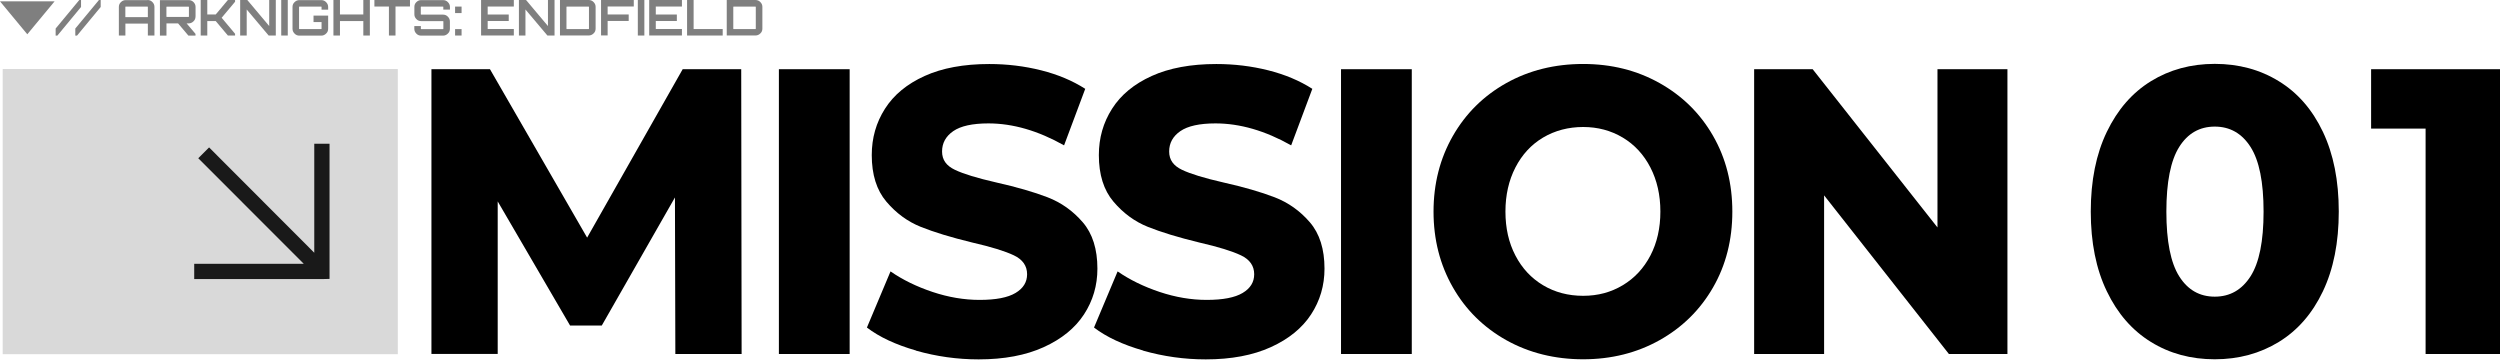
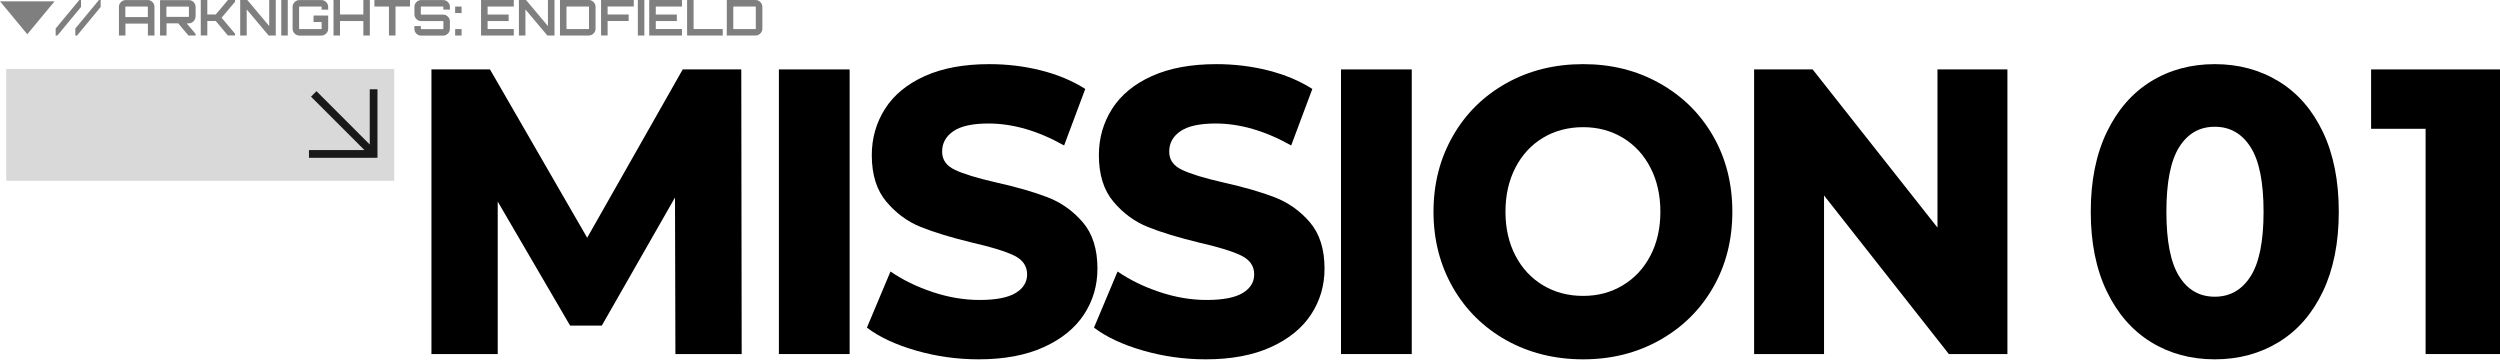
- <svg xmlns="http://www.w3.org/2000/svg" id="Layer_2" data-name="Layer 2" viewBox="0 0 501 72">
+ <svg xmlns="http://www.w3.org/2000/svg" id="Layer_2" data-name="Layer 2" viewBox="0 0 491.89 70.7">
  <g id="_图层_1" data-name="图层 1">
    <g>
      <g>
-         <path d="M135.27,39.55l-14.67,25.68h-6.36l-14.5-24.87v30.57h-13.28V13.87h11.73l19.47,33.75,19.15-33.75h11.73l.08,57.07h-13.28l-.08-31.39Z" />
-         <path d="M170.27,13.87v57.07h-14.18V13.87h14.18Z" />
-         <path d="M183.59,70.25c-4.07-1.17-7.36-2.7-9.86-4.61l4.73-11.25c2.44,1.69,5.26,3.06,8.43,4.12,3.18,1.06,6.32,1.59,9.41,1.59,3.26,0,5.66-.46,7.21-1.39,1.55-.92,2.32-2.17,2.32-3.75,0-1.68-.88-2.95-2.65-3.79-1.77-.84-4.55-1.7-8.35-2.57-4.24-1.03-7.67-2.08-10.31-3.14-2.64-1.06-4.93-2.74-6.89-5.05-1.96-2.31-2.93-5.42-2.93-9.33,0-3.43.88-6.52,2.65-9.29,1.76-2.77,4.41-4.96,7.94-6.56,3.53-1.6,7.85-2.4,12.96-2.4,3.59,0,7.05.42,10.39,1.26s6.29,2.08,8.84,3.71l-4.24,11.33c-5.21-2.94-10.27-4.4-15.16-4.4-3.21,0-5.55.52-7.05,1.55-1.49,1.03-2.24,2.39-2.24,4.08s.86,2.85,2.57,3.67c1.71.82,4.47,1.66,8.27,2.53,4.13.93,7.56,1.92,10.31,2.98,2.74,1.06,5.09,2.73,7.05,5.01s2.93,5.38,2.93,9.29c0,3.37-.9,6.43-2.69,9.17-1.79,2.74-4.48,4.93-8.07,6.56-3.59,1.63-7.93,2.45-13.04,2.45-4.29,0-8.47-.59-12.55-1.75Z" />
-         <path d="M229.1,70.25c-4.07-1.17-7.36-2.7-9.86-4.61l4.73-11.25c2.44,1.69,5.26,3.06,8.43,4.12,3.18,1.06,6.32,1.59,9.41,1.59,3.26,0,5.66-.46,7.21-1.39,1.55-.92,2.32-2.17,2.32-3.75,0-1.68-.88-2.95-2.65-3.79-1.77-.84-4.55-1.7-8.35-2.57-4.24-1.03-7.67-2.08-10.31-3.14-2.64-1.06-4.93-2.74-6.89-5.05-1.96-2.31-2.93-5.42-2.93-9.33,0-3.43.88-6.52,2.65-9.29,1.76-2.77,4.41-4.96,7.94-6.56,3.53-1.6,7.85-2.4,12.96-2.4,3.59,0,7.05.42,10.39,1.26s6.29,2.08,8.84,3.71l-4.24,11.33c-5.21-2.94-10.27-4.4-15.16-4.4-3.21,0-5.55.52-7.05,1.55-1.49,1.03-2.24,2.39-2.24,4.08s.86,2.85,2.57,3.67c1.71.82,4.47,1.66,8.27,2.53,4.13.93,7.56,1.92,10.31,2.98,2.74,1.06,5.09,2.73,7.05,5.01,1.96,2.28,2.93,5.38,2.93,9.29,0,3.37-.9,6.43-2.69,9.17-1.79,2.74-4.48,4.93-8.07,6.56-3.59,1.63-7.93,2.45-13.04,2.45-4.29,0-8.47-.59-12.55-1.75Z" />
-         <path d="M282.92,13.87v57.07h-14.18V13.87h14.18Z" />
-         <path d="M301.86,68.17c-4.56-2.56-8.14-6.09-10.71-10.6-2.58-4.51-3.87-9.57-3.87-15.16s1.29-10.65,3.87-15.16c2.58-4.51,6.15-8.04,10.71-10.6,4.56-2.55,9.7-3.83,15.4-3.83s10.76,1.28,15.32,3.83c4.56,2.56,8.13,6.07,10.71,10.56s3.87,9.55,3.87,15.2-1.29,10.72-3.87,15.2-6.15,8-10.71,10.56c-4.56,2.55-9.67,3.83-15.32,3.83s-10.84-1.28-15.4-3.83ZM325.2,57.16c2.36-1.41,4.21-3.4,5.54-5.95,1.33-2.55,2-5.49,2-8.81s-.67-6.26-2-8.84c-1.33-2.58-3.18-4.58-5.54-5.99-2.36-1.41-5.01-2.12-7.94-2.12s-5.66.71-8.03,2.12-4.21,3.41-5.54,5.99c-1.33,2.58-2,5.53-2,8.84s.66,6.25,2,8.81c1.33,2.56,3.18,4.54,5.54,5.95s5.04,2.12,8.03,2.12,5.58-.71,7.94-2.12Z" />
-         <path d="M402.29,70.94h-11.73l-25.01-31.79v31.79h-14.02V13.87h11.73l25.01,31.71V13.87h14.02v57.07Z" />
-         <path d="M431.05,68.53c-3.75-2.31-6.7-5.69-8.84-10.15-2.15-4.45-3.22-9.78-3.22-15.98s1.07-11.52,3.22-15.98c2.15-4.46,5.09-7.84,8.84-10.15,3.75-2.31,8.01-3.47,12.79-3.47s9.06,1.15,12.83,3.47c3.78,2.31,6.72,5.69,8.84,10.15,2.12,4.46,3.18,9.78,3.18,15.98s-1.06,11.52-3.18,15.98c-2.12,4.46-5.07,7.84-8.84,10.15-3.78,2.31-8.05,3.47-12.83,3.47s-9.04-1.15-12.79-3.47ZM451.01,55.37c1.74-2.72,2.61-7.04,2.61-12.96s-.87-10.24-2.61-12.96c-1.74-2.72-4.13-4.08-7.17-4.08s-5.42,1.36-7.13,4.08c-1.71,2.72-2.57,7.04-2.57,12.96s.86,10.25,2.57,12.96c1.71,2.72,4.09,4.08,7.13,4.08s5.43-1.36,7.17-4.08Z" />
-         <path d="M501,70.94h-14.91V25.77h-10.92v-11.9h25.83v57.07Z" />
+         <path d="M132.81,38.86l-14.4,25.2h-6.24l-14.24-24.4v30h-13.04V13.66h11.52l19.12,33.12,18.8-33.12h11.52l.08,56h-13.04l-.08-30.8Z" />
+         <path d="M167.17,13.66v56h-13.92V13.66h13.92Z" />
+         <path d="M180.25,68.98c-4-1.15-7.23-2.65-9.68-4.52l4.64-11.04c2.4,1.65,5.16,3,8.28,4.04,3.12,1.04,6.2,1.56,9.24,1.56,3.2,0,5.56-.45,7.08-1.36,1.52-.91,2.28-2.13,2.28-3.68,0-1.65-.87-2.89-2.6-3.72-1.73-.83-4.47-1.67-8.2-2.52-4.16-1.01-7.53-2.04-10.12-3.08-2.59-1.04-4.84-2.69-6.76-4.96-1.92-2.27-2.88-5.32-2.88-9.16,0-3.36.87-6.4,2.6-9.12,1.73-2.72,4.33-4.87,7.8-6.44,3.47-1.57,7.71-2.36,12.72-2.36,3.52,0,6.92.41,10.2,1.24,3.28.83,6.17,2.04,8.68,3.64l-4.16,11.12c-5.12-2.88-10.08-4.32-14.88-4.32-3.15,0-5.45.51-6.92,1.52-1.47,1.01-2.2,2.35-2.2,4s.84,2.8,2.52,3.6,4.39,1.63,8.12,2.48c4.05.91,7.43,1.88,10.12,2.92,2.69,1.04,5,2.68,6.92,4.92s2.88,5.28,2.88,9.12c0,3.31-.88,6.31-2.64,9-1.76,2.69-4.4,4.84-7.92,6.44-3.52,1.6-7.79,2.4-12.8,2.4-4.21,0-8.32-.57-12.32-1.72Z" />
+         <path d="M224.93,68.98c-4-1.15-7.23-2.65-9.68-4.52l4.64-11.04c2.4,1.65,5.16,3,8.28,4.04,3.12,1.04,6.2,1.56,9.24,1.56,3.2,0,5.56-.45,7.08-1.36,1.52-.91,2.28-2.13,2.28-3.68,0-1.65-.87-2.89-2.6-3.72-1.73-.83-4.47-1.67-8.2-2.52-4.16-1.01-7.53-2.04-10.12-3.08-2.59-1.04-4.84-2.69-6.76-4.96-1.92-2.27-2.88-5.32-2.88-9.16,0-3.36.87-6.4,2.6-9.12,1.73-2.72,4.33-4.87,7.8-6.44,3.47-1.57,7.71-2.36,12.72-2.36,3.52,0,6.92.41,10.2,1.24,3.28.83,6.17,2.04,8.68,3.64l-4.16,11.12c-5.12-2.88-10.08-4.32-14.88-4.32-3.15,0-5.45.51-6.92,1.52-1.47,1.01-2.2,2.35-2.2,4s.84,2.8,2.52,3.6,4.39,1.63,8.12,2.48c4.05.91,7.43,1.88,10.12,2.92,2.69,1.04,5,2.68,6.92,4.92s2.88,5.28,2.88,9.12c0,3.31-.88,6.31-2.64,9-1.76,2.69-4.4,4.84-7.92,6.44-3.52,1.6-7.79,2.4-12.8,2.4-4.21,0-8.32-.57-12.32-1.72Z" />
+         <path d="M277.77,13.66v56h-13.92V13.66h13.92Z" />
+         <path d="M296.37,66.94c-4.48-2.51-7.99-5.97-10.52-10.4-2.53-4.43-3.8-9.39-3.8-14.88s1.27-10.45,3.8-14.88c2.53-4.43,6.04-7.89,10.52-10.4,4.48-2.51,9.52-3.76,15.12-3.76s10.56,1.25,15.04,3.76c4.48,2.51,7.99,5.96,10.52,10.36s3.8,9.37,3.8,14.92-1.27,10.52-3.8,14.92-6.04,7.85-10.52,10.36-9.49,3.76-15.04,3.76-10.64-1.25-15.12-3.76ZM319.29,56.14c2.32-1.39,4.13-3.33,5.44-5.84,1.31-2.51,1.96-5.39,1.96-8.64s-.65-6.15-1.96-8.68c-1.31-2.53-3.12-4.49-5.44-5.88-2.32-1.39-4.92-2.08-7.8-2.08s-5.56.69-7.88,2.08-4.13,3.35-5.44,5.88c-1.31,2.53-1.96,5.43-1.96,8.68s.65,6.13,1.96,8.64c1.31,2.51,3.12,4.45,5.44,5.84s4.95,2.08,7.88,2.08,5.48-.69,7.8-2.08Z" />
+         <path d="M394.97,69.66h-11.52l-24.56-31.2v31.2h-13.76V13.66h11.52l24.56,31.12V13.66h13.76v56Z" />
+         <path d="M423.21,67.3c-3.68-2.27-6.57-5.59-8.68-9.96-2.11-4.37-3.16-9.6-3.16-15.68s1.05-11.31,3.16-15.68c2.11-4.37,5-7.69,8.68-9.96,3.68-2.27,7.87-3.4,12.56-3.4s8.89,1.13,12.6,3.4c3.71,2.27,6.6,5.59,8.68,9.96s3.12,9.6,3.12,15.68-1.04,11.31-3.12,15.68c-2.08,4.37-4.97,7.69-8.68,9.96-3.71,2.27-7.91,3.4-12.6,3.4s-8.88-1.13-12.56-3.4ZM442.81,54.38c1.71-2.67,2.56-6.91,2.56-12.72s-.85-10.05-2.56-12.72c-1.71-2.67-4.05-4-7.04-4s-5.32,1.33-7,4-2.52,6.91-2.52,12.72.84,10.05,2.52,12.72c1.68,2.67,4.01,4,7,4s5.33-1.33,7.04-4Z" />
+         <path d="M491.89,69.66h-14.64V25.34h-10.72v-11.68h25.36v56Z" />
      </g>
      <g>
-         <rect x=".54" y="13.83" width="79.18" height="57.15" fill="#d9d9d9" />
-         <polygon points="62.98 28.8 62.98 50.65 41.9 29.54 39.73 31.71 60.88 52.87 38.92 52.87 38.92 55.93 64.51 55.93 66.04 55.89 66.04 28.8 62.98 28.8" fill="#191919" />
+         <rect x="1.23" y="13.57" width="76.34" height="22" fill="#d9d9d9" />
+         <polygon points="72.75 17.57 72.75 28.43 62.27 17.94 61.19 19.02 71.71 29.53 60.79 29.53 60.79 31.05 73.51 31.05 74.27 31.03 74.27 17.57 72.75 17.57" fill="#191919" />
      </g>
      <g>
-         <path d="M15.89,0h.35v1.4l-4.74,5.73h-.35v-1.41L15.89,0Z" fill="#7f7f7f" />
-         <path d="M19.83,0h.35v1.4l-4.74,5.73h-.35v-1.41L19.83,0Z" fill="#7f7f7f" />
-         <path d="M29.56,0c.38,0,.71.13.98.41.27.27.41.59.41.96v5.75h-1.32v-2.39h-4.5v2.39h-1.31V1.39c0-.38.13-.71.41-.96.27-.27.59-.41.97-.41h4.37-.01ZM29.63,3.43V1.39s-.02-.07-.07-.07h-4.37s-.07.02-.07.07v2.04h4.51Z" fill="#7f7f7f" />
-         <path d="M39.18,3.32c0,.38-.13.7-.41.96-.28.27-.6.41-.98.41h-.39l1.78,2.1v.34h-1.43l-2.06-2.44h-2.33v2.44h-1.31V.02h5.75c.38,0,.71.13.98.4.27.27.41.6.41.96v1.92h-.01ZM37.79,3.39s.07-.02.07-.07v-1.92s-.02-.07-.07-.07h-4.37s-.07.02-.07.07v1.92s.02.07.07.07h4.37Z" fill="#7f7f7f" />
-         <path d="M47.11,0v.35l-2.69,3.21,2.69,3.21v.35h-1.44l-2.44-2.9h-1.69v2.9h-1.32V0h1.32v2.9h1.69c.16-.21.37-.44.61-.72l1.23-1.47c.23-.27.42-.5.61-.72h1.44-.01Z" fill="#7f7f7f" />
-         <path d="M53.95,0h1.32v7.12h-1.43l-4.4-5.22v5.22h-1.31V0h1.43l4.39,5.22V0Z" fill="#7f7f7f" />
-         <path d="M56.36,0h1.31v7.12h-1.31V0Z" fill="#7f7f7f" />
-         <path d="M65.76,1.94h-1.32v-.55s-.02-.07-.07-.07h-4.37s-.07.02-.07.07v4.37s.02.07.07.07h4.37s.07-.02.07-.07v-1.34h-1.61v-1.3h2.93v2.65c0,.38-.13.71-.41.96-.27.27-.6.41-.98.41h-4.37c-.38,0-.71-.13-.97-.41-.27-.27-.41-.59-.41-.96V1.39c0-.38.13-.71.41-.96.27-.27.59-.41.97-.41h4.37c.38,0,.71.13.98.41.27.27.41.59.41.96v.55Z" fill="#7f7f7f" />
-         <path d="M74.12,0v7.12h-1.31v-2.9h-4.68v2.9h-1.31V0h1.31v2.9h4.68V0h1.31Z" fill="#7f7f7f" />
-         <path d="M82.16,0v1.3h-2.9v5.82h-1.32V1.31h-2.91V0h7.14-.01Z" fill="#7f7f7f" />
-         <path d="M90.16,1.93h-1.32v-.54s-.02-.07-.06-.07h-4.38s-.07.02-.07.07v1.47s.02.07.07.07h4.38c.38,0,.7.13.97.41.27.27.41.59.41.96v1.47c0,.38-.13.71-.41.96-.27.27-.6.41-.97.41h-4.38c-.38,0-.71-.13-.97-.41-.27-.27-.4-.59-.4-.96v-.54h1.31v.54s.02.07.07.07h4.38s.06-.02.06-.07v-1.47s-.02-.07-.06-.07h-4.38c-.38,0-.71-.13-.97-.41-.27-.27-.4-.59-.4-.96v-1.47c0-.38.13-.71.4-.96.27-.27.59-.41.97-.41h4.38c.38,0,.7.13.97.41.27.27.41.59.41.96v.54h-.01Z" fill="#7f7f7f" />
-         <path d="M92.5,2.62h-1.3v-1.3h1.3v1.3ZM92.5,5.83v1.29h-1.3v-1.29h1.3Z" fill="#7f7f7f" />
-         <path d="M102.97,1.31h-5.24v1.6h4.22v1.3h-4.22v1.6h5.24v1.3h-6.56V0h6.56v1.3h0Z" fill="#7f7f7f" />
-         <path d="M109.81,0h1.32v7.12h-1.43l-4.4-5.22v5.22h-1.31V0h1.43l4.39,5.22V0Z" fill="#7f7f7f" />
-         <path d="M117.97,0c.38,0,.71.13.98.41.27.27.41.59.41.96v4.37c0,.38-.13.71-.41.96-.27.27-.6.41-.98.41h-5.75V0h5.75ZM118.03,1.39s-.02-.07-.07-.07h-4.37s-.07.02-.07.07v4.37s.02.07.07.07h4.37s.07-.02.07-.07V1.39Z" fill="#7f7f7f" />
-         <path d="M127.01,0v1.3h-5.24v1.6h4.22v1.3h-4.22v2.9h-1.32V0h6.56Z" fill="#7f7f7f" />
-         <path d="M127.82,0h1.31v7.12h-1.31V0Z" fill="#7f7f7f" />
-         <path d="M136.66,1.31h-5.24v1.6h4.22v1.3h-4.22v1.6h5.24v1.3h-6.56V0h6.56v1.3h0Z" fill="#7f7f7f" />
-         <path d="M137.69,0h1.31v5.82h5.83v1.3h-7.14V0Z" fill="#7f7f7f" />
-         <path d="M151.39,0c.38,0,.71.13.98.41.27.27.41.59.41.96v4.37c0,.38-.13.71-.41.96-.27.27-.6.41-.98.41h-5.75V0h5.75ZM151.46,1.39s-.02-.07-.07-.07h-4.37s-.07.02-.07.07v4.37s.02.07.07.07h4.37s.07-.02.07-.07V1.39Z" fill="#7f7f7f" />
-         <path d="M0,.27l5.47,6.6L10.94.27H0Z" fill="#7f7f7f" />
+         <path d="M15.6,0h.34v1.37l-4.65,5.62h-.34v-1.38L15.6,0Z" fill="#7f7f7f" />
+         <path d="M19.47,0h.34v1.37l-4.65,5.62h-.34v-1.38L19.47,0Z" fill="#7f7f7f" />
+         <path d="M29.03,0c.37,0,.7.13.96.4.26.26.4.57.4.95v5.64h-1.29v-2.35h-4.42v2.35h-1.28V1.36c0-.37.13-.69.4-.95.26-.26.58-.4.95-.4h4.29-.01ZM29.09,3.36V1.36s-.02-.07-.07-.07h-4.29s-.07.02-.07.07v2h4.43Z" fill="#7f7f7f" />
+         <path d="M38.47,3.25c0,.37-.13.68-.4.95-.27.26-.59.4-.96.4h-.38l1.75,2.06v.33h-1.4l-2.02-2.4h-2.29v2.4h-1.28V.02h5.64c.37,0,.7.13.96.39.26.26.4.58.4.95v1.88h-.01ZM37.1,3.32s.07-.02.07-.07v-1.88s-.02-.07-.07-.07h-4.29s-.07.02-.07.07v1.88s.02.07.07.07h4.29Z" fill="#7f7f7f" />
+         <path d="M46.25,0v.34l-2.65,3.15,2.65,3.15v.34h-1.41l-2.39-2.85h-1.66v2.85h-1.29V0h1.29v2.85h1.66c.16-.2.36-.43.6-.71l1.21-1.44c.22-.26.41-.49.6-.71h1.41-.01Z" fill="#7f7f7f" />
+         <path d="M52.97,0h1.29v6.99h-1.4l-4.32-5.13v5.13h-1.28V0h1.4l4.31,5.13V0Z" fill="#7f7f7f" />
+         <path d="M55.34,0h1.28v6.99h-1.28V0Z" fill="#7f7f7f" />
+         <path d="M64.57,1.9h-1.29v-.54s-.02-.07-.07-.07h-4.29s-.07.02-.07.07v4.29s.02.07.07.07h4.29s.07-.02.07-.07v-1.32h-1.59v-1.28h2.88v2.6c0,.37-.13.69-.4.95-.26.26-.59.4-.96.4h-4.29c-.37,0-.7-.13-.95-.4-.26-.26-.4-.57-.4-.95V1.36c0-.37.13-.69.4-.95.26-.26.58-.4.95-.4h4.29c.37,0,.7.13.96.4.26.26.4.57.4.95v.54Z" fill="#7f7f7f" />
+         <path d="M72.77,0v6.99h-1.28v-2.85h-4.59v2.85h-1.28V0h1.28v2.85h4.59V0h1.28Z" fill="#7f7f7f" />
+         <path d="M80.67,0v1.28h-2.85v5.71h-1.29V1.29h-2.86V0h7.01-.01Z" fill="#7f7f7f" />
+         <path d="M88.52,1.89h-1.29v-.53s-.02-.07-.06-.07h-4.3s-.07.02-.07.07v1.44s.02.07.07.07h4.3c.37,0,.69.13.95.4.26.26.4.57.4.95v1.44c0,.37-.13.69-.4.95-.26.26-.59.4-.95.4h-4.3c-.37,0-.7-.13-.95-.4-.26-.26-.39-.57-.39-.95v-.53h1.28v.53s.02.07.07.07h4.3s.06-.02.06-.07v-1.44s-.02-.07-.06-.07h-4.3c-.37,0-.7-.13-.95-.4-.26-.26-.39-.57-.39-.95v-1.44c0-.37.13-.69.39-.95.26-.26.58-.4.95-.4h4.3c.37,0,.69.13.95.4.26.26.4.57.4.95v.53h-.01Z" fill="#7f7f7f" />
+         <path d="M90.82,2.57h-1.27v-1.28h1.27v1.28ZM90.82,5.72v1.27h-1.27v-1.27h1.27Z" fill="#7f7f7f" />
+         <path d="M101.09,1.29h-5.15v1.57h4.14v1.28h-4.14v1.57h5.15v1.28h-6.44V0h6.44v1.28h0Z" fill="#7f7f7f" />
+         <path d="M107.81,0h1.29v6.99h-1.4l-4.32-5.13v5.13h-1.28V0h1.4l4.31,5.13V0Z" fill="#7f7f7f" />
+         <path d="M115.82,0c.37,0,.7.13.96.4.26.26.4.57.4.95v4.29c0,.37-.13.69-.4.95-.26.26-.58.4-.96.4h-5.64V0h5.64ZM115.89,1.36s-.02-.07-.07-.07h-4.29s-.07.02-.07.07v4.29s.02.07.07.07h4.29s.07-.02.07-.07V1.36Z" fill="#7f7f7f" />
+         <path d="M124.7,0v1.28h-5.15v1.57h4.14v1.28h-4.14v2.85h-1.29V0h6.44Z" fill="#7f7f7f" />
+         <path d="M125.5,0h1.28v6.99h-1.28V0Z" fill="#7f7f7f" />
+         <path d="M134.18,1.29h-5.15v1.57h4.14v1.28h-4.14v1.57h5.15v1.28h-6.44V0h6.44v1.28h0Z" fill="#7f7f7f" />
+         <path d="M135.19,0h1.28v5.71h5.73v1.28h-7.01V0Z" fill="#7f7f7f" />
+         <path d="M148.64,0c.37,0,.7.13.96.4.26.26.4.57.4.95v4.29c0,.37-.13.69-.4.95-.26.26-.58.4-.96.4h-5.64V0h5.64ZM148.71,1.36s-.02-.07-.07-.07h-4.29s-.07.02-.07.07v4.29s.02.07.07.07h4.29s.07-.02.07-.07V1.36Z" fill="#7f7f7f" />
+         <path d="M0,.26l5.37,6.48L10.74.26H0Z" fill="#7f7f7f" />
      </g>
    </g>
  </g>
</svg>
